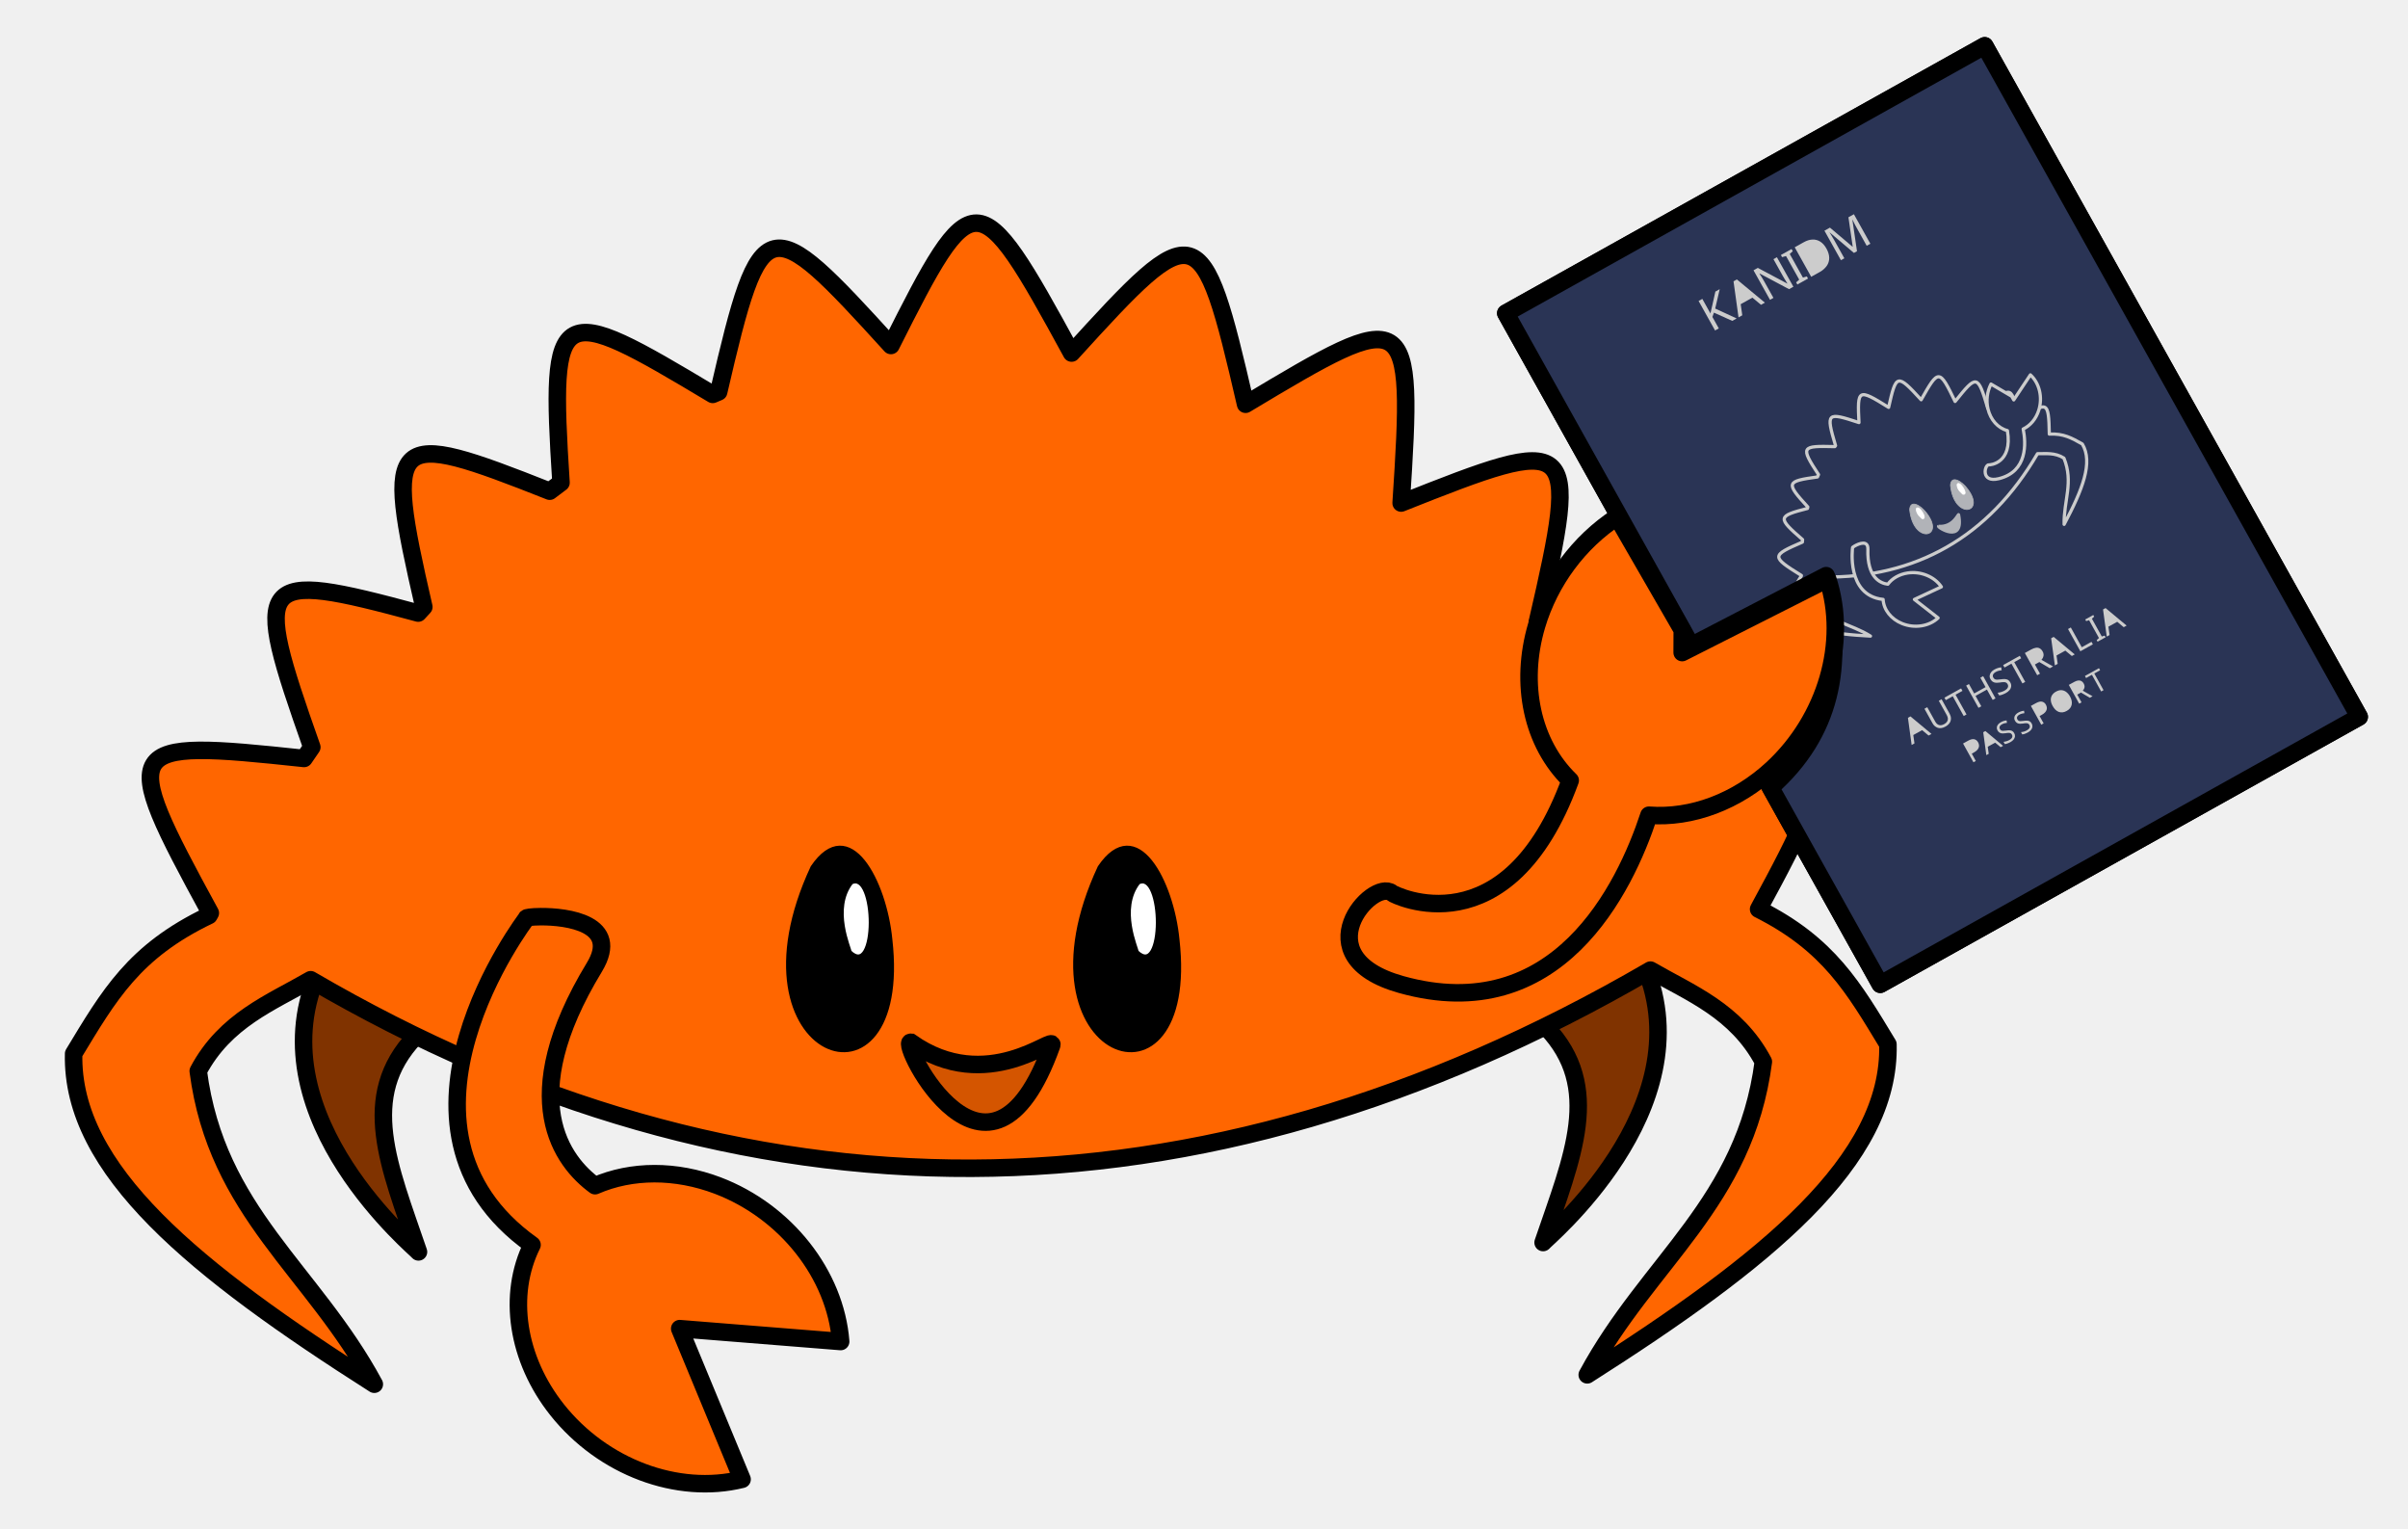
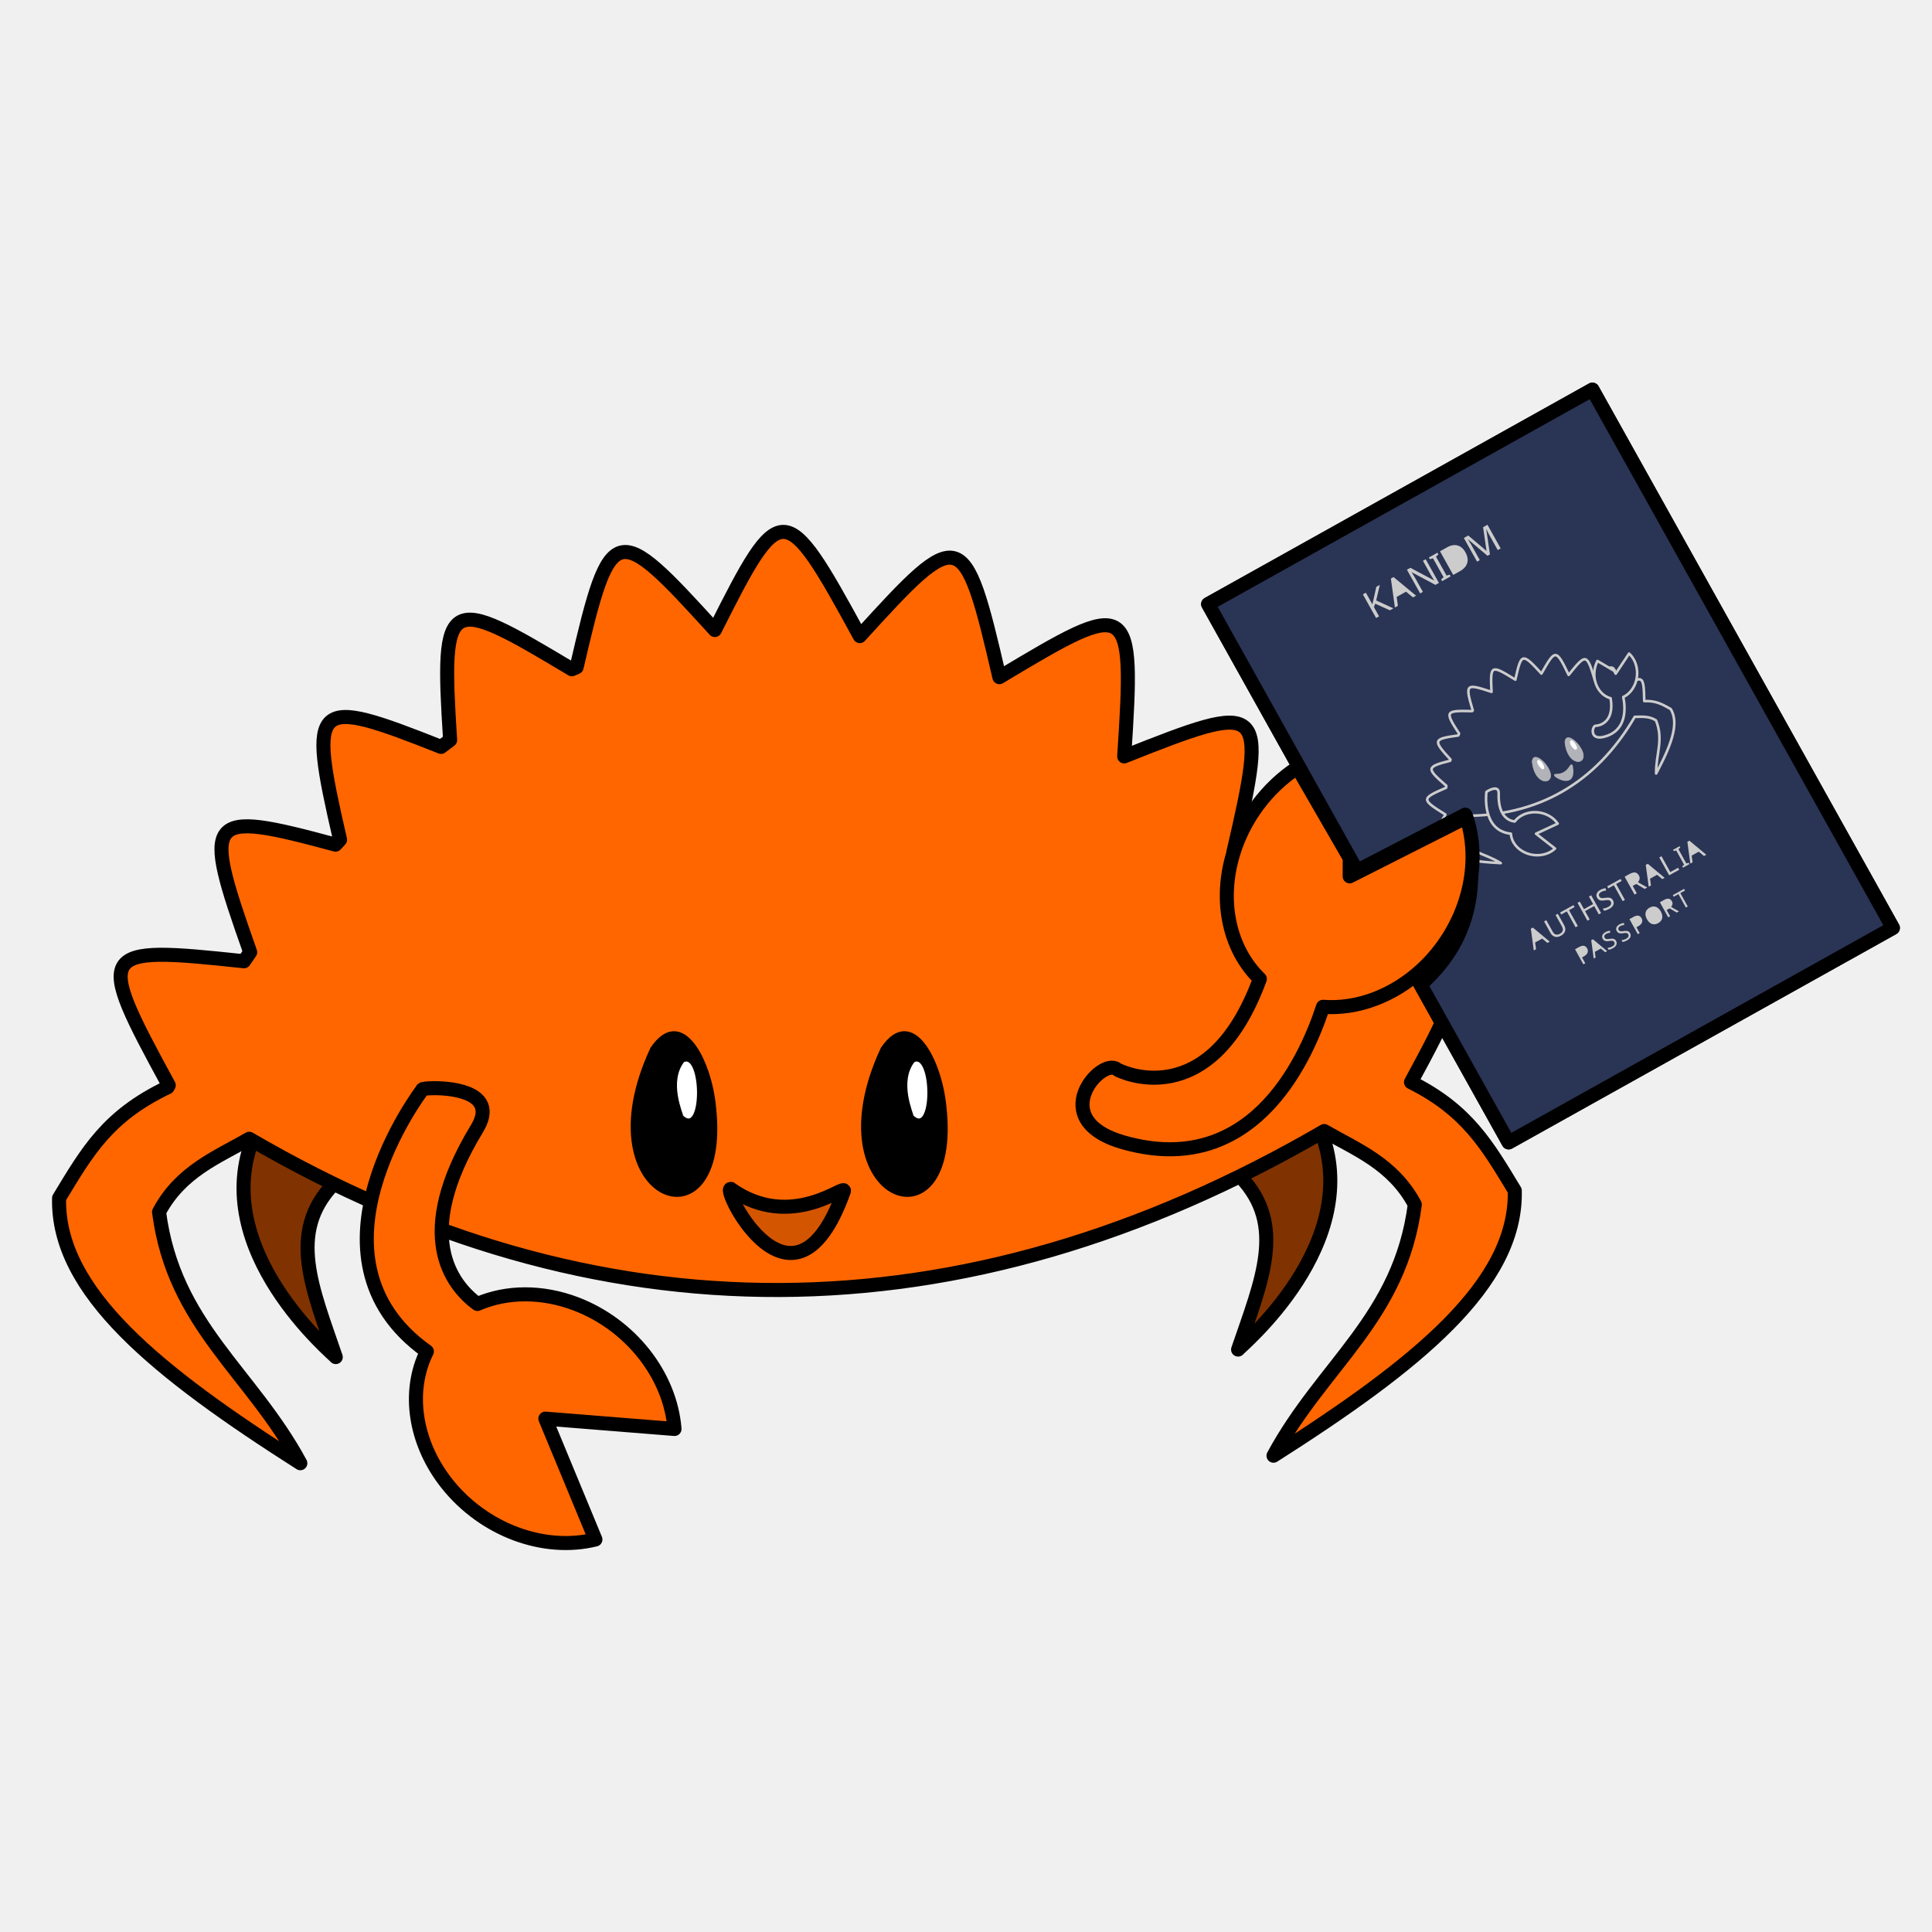
- <svg xmlns="http://www.w3.org/2000/svg" viewBox="0 0 137.583 87.313">
-   <path d="M62.538 110.234c-3.363 8.127 5.785 15.619 5.824 15.74-1.67-4.902-3.437-8.859-.189-12.285M138.442 109.7c3.363 8.126-5.785 15.618-5.824 15.739 1.67-4.902 3.437-8.858.189-12.284" style="fill:#803300;stroke:#000;stroke-width:1;stroke-linecap:butt;stroke-linejoin:round;stroke-miterlimit:4;stroke-dasharray:none;stroke-opacity:1" transform="translate(-44.452 -54.465)" />
-   <path d="M100.247 67.212c-1.309-.015-2.56 2.353-4.89 6.987-7.053-7.756-7.413-7.85-9.843 2.65l-.34.144c-8.883-5.324-9.342-5.366-8.668 5.042q-.322.24-.646.487c-9.102-3.606-9.495-3.379-7.192 6.611l-.323.351c-9.277-2.506-9.537-2.13-6.077 7.659q-.223.321-.443.645c-10.457-1.118-10.671-.913-5.356 8.829l-.078.142c-4.284 2.048-5.702 4.544-7.732 7.894-.158 6.645 6.954 12.371 17.18 18.88-3.513-6.512-9.007-9.813-10.061-17.89 1.543-2.905 4.169-3.908 6.423-5.215 24.62 14.368 50.615 14.534 76.55-.55 2.26 1.314 4.901 2.314 6.451 5.232-1.054 8.076-6.548 11.376-10.062 17.887 10.226-6.508 17.339-12.234 17.181-18.878-1.973-3.257-3.376-5.706-7.39-7.722 5.013-9.218 4.536-9.305-5.985-8.177l-.267-.346c3.634-10.262 3.406-10.53-6.392-7.871 2.48-10.706 2.148-10.75-7.78-6.804.748-11.285.48-11.262-8.888-5.643-2.498-10.819-2.793-10.786-9.94-2.925-2.689-4.933-4.103-7.403-5.432-7.419z" style="fill:#f60;stroke:#000;stroke-width:1;stroke-linecap:butt;stroke-linejoin:round;stroke-miterlimit:4;stroke-dasharray:none;stroke-opacity:1" transform="translate(-44.452 -54.465)" />
-   <path d="M98.809 121.552c-.683-.056 4.469 10.176 8.052.173.241-.674-3.692 2.91-8.052-.173z" style="fill:#d45500;stroke:#000;stroke-width:1;stroke-linecap:butt;stroke-linejoin:miter;stroke-miterlimit:4;stroke-dasharray:none;stroke-opacity:1" transform="translate(-46.772 -62.017)" />
-   <path d="M93.213 111.563c-5.132 10.992 5.618 14.735 4.412 4.12-.32-3.288-2.328-7.175-4.412-4.12z" style="fill:#000;stroke:#000;stroke-width:.265px;stroke-linecap:butt;stroke-linejoin:miter;stroke-opacity:1" transform="translate(-46.772 -62.017)" />
-   <path d="M95.394 112.414c-1.183 1.52-.081 3.836-.098 3.986 1.674 1.64 1.612-4.77.098-3.986z" style="fill:#fff;stroke:#000;stroke-width:.265px;stroke-linecap:butt;stroke-linejoin:miter;stroke-opacity:1" transform="translate(-46.772 -62.017)" />
-   <path d="M109.617 111.563c-5.132 10.992 5.618 14.735 4.412 4.12-.319-3.288-2.328-7.175-4.412-4.12z" style="fill:#000;stroke:#000;stroke-width:.265px;stroke-linecap:butt;stroke-linejoin:miter;stroke-opacity:1" transform="translate(-46.772 -62.017)" />
-   <path d="M111.799 112.414c-1.184 1.52-.082 3.836-.1 3.986 1.675 1.64 1.614-4.77.1-3.986z" style="fill:#fff;stroke:#000;stroke-width:.265px;stroke-linecap:butt;stroke-linejoin:miter;stroke-opacity:1" transform="translate(-46.772 -62.017)" />
-   <path d="M75.334 106.826c-.51.004-.85.054-.794.088 0 0-9.134 11.937.31 18.66a9.747 8.277 37.794 0 0 1.437 9.423 9.747 8.277 37.794 0 0 10.565 3.967l-3.564-8.606 9.196.736a9.747 8.277 37.794 0 0-7.026-8.91 9.747 8.277 37.794 0 0-7.008.008c-1.862-1.364-4.629-4.926-.04-12.475 1.517-2.498-1.544-2.903-3.075-2.891z" style="fill:#f60;fill-opacity:1;stroke:#000;stroke-width:1;stroke-linejoin:round;stroke-miterlimit:4;stroke-dasharray:none;stroke-opacity:1" transform="translate(-44.452 -54.465)" />
-   <path d="m142.551 137.926 27.363-15.274 21.397 38.332-27.364 15.274z" style="opacity:1;fill:none;fill-opacity:1;stroke:#000;stroke-width:1;stroke-linecap:butt;stroke-linejoin:round;stroke-miterlimit:4;stroke-dasharray:none;stroke-opacity:1" transform="translate(-56.516 -120.036)" />
-   <path d="m142.551 137.926 27.363-15.274 21.397 38.332-27.364 15.274-6.27-11.236c3.509-3.113 4.196-7.011 3.176-11.383l-7.391 3.833z" style="opacity:1;fill:#2a3455;fill-opacity:1;stroke:#000;stroke-width:1;stroke-linecap:butt;stroke-linejoin:round;stroke-miterlimit:4;stroke-dasharray:none;stroke-opacity:1" transform="translate(-56.516 -120.036)" />
-   <path d="M142.603 99.07c-.258.105-.309.673-.384 1.774-2.022-.94-2.1-.93-1.713 1.33l-.055.057c-2.18-.313-2.274-.284-1.285 1.703l-.086.148c-2.083.043-2.141.12-.867 1.89l-.034.095c-2.027.273-2.046.368-.562 2.003l-.033.163c-2.144.642-2.169.7-.324 2.173l-.004.035c-.672.754-.744 1.36-.866 2.185.516 1.317 2.383 1.854 4.925 2.289-1.226-.988-2.575-1.183-3.447-2.68.063-.698.496-1.111.83-1.553 6.013.79 11.127-1.318 14.972-6.413.552.072 1.152.05 1.697.495.458 1.671-.348 2.771-.501 4.338 1.47-2.119 2.394-3.828 1.816-5.119-.656-.476-1.133-.84-2.086-.906.224-2.22.123-2.199-1.848-1.11l-.08-.047c-.133-2.312-.2-2.346-1.903-1.017-.395-2.305-.464-2.286-2.086-.694-.783-2.276-.834-2.25-2.209-.375-1.381-1.917-1.436-1.886-2.19.245-.935-.747-1.416-1.115-1.677-1.009z" style="fill:#2a3455;fill-opacity:1;stroke:#ccc;stroke-width:.213;stroke-linecap:butt;stroke-linejoin:round;stroke-miterlimit:4;stroke-dasharray:none;stroke-opacity:1" transform="rotate(-6.764 -420.201 199.483)scale(.86628)" />
-   <path d="M140.978 108.893c-.1.044-.162.081-.148.083 0 0-.81 3.094 1.597 3.635-.044.678.367 1.35 1.058 1.73.78.428 1.75.392 2.4-.091l-1.408-1.395 1.864-.613c-.374-.727-1.227-1.2-2.112-1.17-.544.02-1.039.228-1.374.58-.478-.115-1.314-.586-1.035-2.445.092-.615-.542-.442-.842-.314ZM151.165 99.349a2.4 2.4 0 0 0-.391 1.594c.081.739.505 1.344 1.105 1.579.103 2.21-1.432 2.114-1.47 2.1-.286-.078-.717 1.138.535.982 1.956-.245 2.056-2.127 1.981-3.063.496-.165.92-.567 1.164-1.103.368-.811.258-1.775-.272-2.386l-1.285 1.51-.105-.254z" style="fill:#2a3455;fill-opacity:1;stroke:#ccc;stroke-width:.213;stroke-linejoin:round;stroke-miterlimit:4;stroke-dasharray:none;stroke-opacity:1" transform="rotate(-6.764 -420.201 199.483)scale(.86628)" />
-   <path d="M157.038 77.94c-.102.05 1.499 1.066 1.159-.66-.023-.116-.278.727-1.16.66z" style="fill:#b1b3b8;fill-opacity:1;stroke:#b1b3b8;stroke-width:.166;stroke-linecap:butt;stroke-linejoin:miter;stroke-miterlimit:4;stroke-dasharray:none;stroke-opacity:1" transform="translate(-46.284 -47.883)" />
-   <path d="M155.395 76.994c.203 1.998 2.049 1.618.976.211-.324-.44-.94-.822-.976-.21z" style="fill:#b1b3b8;fill-opacity:1;stroke:#b1b3b8;stroke-width:.044px;stroke-linecap:butt;stroke-linejoin:miter;stroke-opacity:1" transform="translate(-46.284 -47.883)" />
-   <path d="M155.777 76.93c-.04.317.314.552.324.575.377.091-.175-.815-.324-.575z" style="fill:#fff;stroke:#fff;stroke-width:.044px;stroke-linecap:butt;stroke-linejoin:miter;stroke-opacity:1" transform="translate(-46.284 -47.883)" />
-   <path d="M157.726 75.602c.204 1.998 2.05 1.618.977.211-.324-.44-.94-.822-.977-.21z" style="fill:#b1b3b8;fill-opacity:1;stroke:#b1b3b8;stroke-width:.044px;stroke-linecap:butt;stroke-linejoin:miter;stroke-opacity:1" transform="translate(-46.284 -47.883)" />
-   <path d="M158.109 75.538c-.04.316.314.552.324.575.377.09-.176-.815-.324-.575z" style="fill:#fff;stroke:#fff;stroke-width:.044px;stroke-linecap:butt;stroke-linejoin:miter;stroke-opacity:1" transform="translate(-46.284 -47.883)" />
-   <path d="M95.132 155.82q.24 0 .35.094.11.095.11.266 0 .075-.025.145a.3.3 0 0 1-.082.125.4.4 0 0 1-.151.086.7.7 0 0 1-.231.032h-.141v.477h-.155v-1.225zM103.305 157.045h-.155v-1.09h-.382v-.135h.918v.135h-.381zM102.043 155.954h-.175v.454h.184q.15 0 .218-.059.069-.06.069-.174a.23.23 0 0 0-.032-.129.2.2 0 0 0-.097-.07.5.5 0 0 0-.167-.022" style="fill:#ccc;line-height:2.145px;stroke-width:.043px" transform="rotate(-28.988 -115.757 65.58)" />
-   <path d="M102.052 155.82q.153 0 .251.038a.3.3 0 0 1 .147.116.36.36 0 0 1 .048.194q0 .098-.036.163a.3.3 0 0 1-.092.104.5.5 0 0 1-.117.061l.336.549h-.18l-.297-.506h-.244v.506h-.154v-1.225zM100.487 156.431q0 .154.043.266a.35.35 0 0 0 .133.171.4.4 0 0 0 .227.06.4.4 0 0 0 .228-.06.36.36 0 0 0 .131-.171.7.7 0 0 0 .043-.266.6.6 0 0 0-.096-.363q-.096-.13-.304-.131a.4.4 0 0 0-.229.059.35.35 0 0 0-.133.17.7.7 0 0 0-.043.265" style="fill:#ccc;line-height:2.145px;stroke-width:.043px" transform="rotate(-28.988 -115.757 65.58)" />
-   <path d="M101.455 156.431q0 .142-.036.258a.6.6 0 0 1-.108.2.5.5 0 0 1-.176.129.6.6 0 0 1-.245.044.6.6 0 0 1-.25-.045.5.5 0 0 1-.177-.129.6.6 0 0 1-.105-.2 1 1 0 0 1-.034-.259q0-.19.062-.329a.5.5 0 0 1 .188-.22.6.6 0 0 1 .318-.079q.185 0 .309.078a.5.5 0 0 1 .189.22.8.8 0 0 1 .065.332M99.548 155.952h-.156v.484h.123a.6.6 0 0 0 .194-.025.2.2 0 0 0 .115-.08.25.25 0 0 0 .038-.144q0-.118-.076-.177-.075-.058-.238-.058" style="fill:#ccc;line-height:2.145px;stroke-width:.043px" transform="rotate(-28.988 -115.757 65.58)" />
-   <path d="M99.562 155.82q.24 0 .35.094a.33.33 0 0 1 .109.266q0 .075-.024.145a.3.3 0 0 1-.082.125.4.4 0 0 1-.151.086.7.7 0 0 1-.232.032h-.14v.477h-.155v-1.225zM98.792 156.717a.31.31 0 0 1-.206.304.6.6 0 0 1-.232.041 1.2 1.2 0 0 1-.245-.026.5.5 0 0 1-.091-.032v-.148a.8.8 0 0 0 .343.072q.09 0 .153-.024a.2.2 0 0 0 .092-.068.2.2 0 0 0 .031-.105.2.2 0 0 0-.026-.101.24.24 0 0 0-.088-.077 1 1 0 0 0-.174-.074 1 1 0 0 1-.138-.063.4.4 0 0 1-.099-.076.3.3 0 0 1-.059-.098.4.4 0 0 1-.02-.127q0-.098.05-.167a.3.3 0 0 1 .138-.108.5.5 0 0 1 .203-.037.84.84 0 0 1 .338.068l-.048.132a1 1 0 0 0-.138-.046.6.6 0 0 0-.155-.019.3.3 0 0 0-.129.023.17.17 0 0 0-.077.062.17.17 0 0 0-.026.094q0 .06.026.103a.2.2 0 0 0 .084.073q.058.033.158.071.108.039.183.085.075.045.113.109a.3.3 0 0 1 .039.159M97.651 156.717a.3.3 0 0 1-.053.186.34.34 0 0 1-.152.118.6.6 0 0 1-.233.041 1.2 1.2 0 0 1-.245-.026.5.5 0 0 1-.091-.032v-.148a.9.9 0 0 0 .343.072q.09 0 .153-.024a.2.2 0 0 0 .093-.068q.03-.045.03-.105a.2.2 0 0 0-.025-.101.25.25 0 0 0-.089-.077 1 1 0 0 0-.174-.074 1 1 0 0 1-.138-.063.4.4 0 0 1-.099-.076.3.3 0 0 1-.059-.098.4.4 0 0 1-.02-.127q0-.098.05-.167a.3.3 0 0 1 .138-.108.5.5 0 0 1 .204-.037.8.8 0 0 1 .338.068l-.048.132a1 1 0 0 0-.138-.046.6.6 0 0 0-.156-.019.3.3 0 0 0-.128.023.17.17 0 0 0-.078.062.2.2 0 0 0-.025.094q0 .06.025.103a.2.2 0 0 0 .084.073q.06.033.158.071.108.039.183.085.075.045.113.109a.3.3 0 0 1 .039.159M96.253 156.158a3 3 0 0 1-.059-.184 1 1 0 0 1-.036.134l-.017.05-.139.371h.388z" style="fill:#ccc;line-height:2.145px;stroke-width:.043px" transform="rotate(-28.988 -115.757 65.58)" />
-   <path d="m96.584 157.045-.148-.379h-.485l-.146.379h-.156l.479-1.23h.139l.477 1.23zM95.118 155.952h-.156v.484h.123a.6.6 0 0 0 .194-.025.2.2 0 0 0 .115-.08.25.25 0 0 0 .038-.144q0-.118-.075-.177t-.239-.058" style="fill:#ccc;line-height:2.145px;stroke-width:.043px" transform="rotate(-28.988 -115.757 65.58)" />
-   <path d="m93.173 154.547-.175-.45h-.576l-.173.45h-.185l.568-1.459h.165l.565 1.459zM105.531 153.495l-.048-.148-.021-.07-.044.159-.019.059-.165.439h.46z" style="fill:#ccc;line-height:2.544px;stroke-width:.051px" transform="rotate(-29.037 -115.593 65.42)" />
-   <path d="m105.924 154.547-.175-.45h-.576l-.173.45h-.186l.568-1.459h.165l.566 1.459zM104.741 154.547h-.525v-.106l.171-.038v-1.163l-.171-.04v-.106h.525v.106l-.171.04v1.163l.171.038zM103.09 154.547v-1.453h.183v1.29h.635v.163zM102.14 153.495a2 2 0 0 1-.048-.148l-.021-.07-.044.159-.019.059-.165.439h.46z" style="fill:#ccc;line-height:2.544px;stroke-width:.051px" transform="rotate(-29.037 -115.593 65.42)" />
-   <path d="m102.533 154.547-.175-.45h-.576l-.173.45h-.185l.568-1.459h.164l.566 1.459zM100.66 153.253h-.207v.539h.217q.178 0 .259-.07t.081-.207a.3.3 0 0 0-.037-.152.22.22 0 0 0-.115-.084.6.6 0 0 0-.198-.026" style="fill:#ccc;line-height:2.544px;stroke-width:.051px" transform="rotate(-29.037 -115.593 65.42)" />
-   <path d="M100.67 153.094q.182 0 .299.046a.34.34 0 0 1 .174.137.43.43 0 0 1 .057.23.36.36 0 0 1-.152.317.6.6 0 0 1-.139.072l.398.651h-.213l-.352-.6h-.289v.6h-.183v-1.453zM99.487 154.547h-.183v-1.292h-.454v-.161h1.089v.161h-.452zM98.726 154.158a.38.38 0 0 1-.063.221.4.4 0 0 1-.18.14.7.7 0 0 1-.275.048 1.5 1.5 0 0 1-.292-.031.5.5 0 0 1-.107-.038v-.175a1 1 0 0 0 .407.086q.108 0 .181-.029a.23.23 0 0 0 .11-.081.2.2 0 0 0 .036-.124.23.23 0 0 0-.03-.121.3.3 0 0 0-.105-.09 1.3 1.3 0 0 0-.207-.089 1 1 0 0 1-.163-.074.5.5 0 0 1-.117-.09.4.4 0 0 1-.071-.116.5.5 0 0 1-.023-.151.33.33 0 0 1 .059-.198.4.4 0 0 1 .164-.128.6.6 0 0 1 .241-.044q.12 0 .22.022a1 1 0 0 1 .181.059l-.057.157a1 1 0 0 0-.164-.055.7.7 0 0 0-.184-.023.4.4 0 0 0-.153.027.19.19 0 0 0-.122.185q0 .074.031.122.03.05.099.088.07.038.188.083.128.047.216.101.09.054.135.129t.045.189M97.545 154.547h-.184v-.678h-.744v.678h-.184v-1.453h.184v.615h.744v-.615h.184zM95.651 154.547h-.183v-1.292h-.454v-.161h1.089v.161h-.452zM94.828 154.034q0 .15-.062.272a.45.45 0 0 1-.186.191.65.65 0 0 1-.318.07q-.27 0-.412-.147a.54.54 0 0 1-.142-.39v-.936h.183v.942q0 .177.095.275t.286.098q.132 0 .215-.048a.3.3 0 0 0 .121-.132.5.5 0 0 0 .038-.195v-.94h.182zM92.78 153.495a2 2 0 0 1-.047-.148l-.022-.07-.044.159-.019.059-.165.439h.46z" style="fill:#ccc;line-height:2.544px;stroke-width:.051px" transform="rotate(-29.037 -115.593 65.42)" />
-   <path d="M94.837 128.624h-.286l-.685-.922-.197.173v.749h-.244v-1.931h.244v.952l.165-.184.167-.184.522-.584h.284l-.765.841zM102.512 128.624l-.636-1.693h-.01l.009.138a11 11 0 0 1 .01.384v1.171h-.225v-1.931h.36l.595 1.582h.011l.605-1.582h.357v1.931h-.24v-1.187q0-.095.002-.188.003-.094.009-.176l.008-.139h-.011l-.644 1.69zM101.005 127.648a.9.9 0 0 0-.085-.422.55.55 0 0 0-.249-.245.9.9 0 0 0-.396-.08h-.317v1.515h.262q.393 0 .589-.194.196-.193.196-.574" style="fill:#ccc;line-height:3.381px;stroke-width:.068px" transform="rotate(-29.176 -115.134 64.977)" />
-   <path d="M101.262 127.639q0 .325-.121.544a.78.78 0 0 1-.344.33 1.2 1.2 0 0 1-.544.111h-.538v-1.931h.595q.292 0 .505.108a.76.76 0 0 1 .33.318q.117.21.117.52M99.508 128.624h-.698v-.141l.228-.051v-1.544l-.228-.055v-.14h.698v.14l-.227.055v1.544l.227.051zM98.55 128.624h-.284l-1.033-1.604h-.011a7 7 0 0 1 .022.525v1.079h-.225v-1.931h.282l1.03 1.598h.011l-.007-.13-.008-.189-.004-.189v-1.09h.227zM95.912 127.226a4 4 0 0 1-.092-.29 5 5 0 0 1-.058.211l-.026.079-.219.584h.611z" style="fill:#ccc;line-height:3.381px;stroke-width:.068px" transform="rotate(-29.176 -115.134 64.977)" />
-   <path d="m96.434 128.624-.233-.598h-.765l-.23.598h-.246l.755-1.939h.219l.752 1.939z" style="fill:#ccc;line-height:3.381px;stroke-width:.068px" transform="rotate(-29.176 -115.134 64.977)" />
-   <path d="M145.615 98.73c3.51-3.113 4.196-7.01 3.176-11.383l-7.391 3.834z" style="fill:#2a3455;fill-opacity:1;stroke:#000;stroke-width:1;stroke-linecap:butt;stroke-linejoin:round;stroke-miterlimit:4;stroke-dasharray:none;stroke-opacity:1" transform="translate(-44.452 -54.465)" />
-   <path d="M136.847 83.997c-2.181 1.424-3.845 3.665-4.598 6.196-.992 3.35-.257 6.742 1.918 8.852-3.579 9.77-10.054 6.556-10.19 6.427-1.1-.856-5.178 3.63.532 5.23 8.92 2.497 12.776-5.475 14.156-9.671 2.452.187 5.02-.782 7.053-2.66 3.069-2.846 4.344-7.223 3.158-10.835l-8.312 4.204.005-1.292z" style="fill:#f60;fill-opacity:1;stroke:#000;stroke-width:1;stroke-linejoin:round;stroke-miterlimit:4;stroke-dasharray:none;stroke-opacity:1" transform="translate(-44.452 -54.465)" />
+ <svg xmlns="http://www.w3.org/2000/svg" viewBox="0 -25.13 137.58 137.58">
+   <path transform="translate(-44.452 -54.465)" d="M62.538 110.234c-3.363 8.127 5.785 15.619 5.824 15.74-1.67-4.902-3.437-8.859-.189-12.285M138.442 109.7c3.363 8.126-5.785 15.618-5.824 15.739 1.67-4.902 3.437-8.858.189-12.284" fill="#803300" stroke="#000" stroke-linejoin="round" />
+   <path transform="translate(-44.452 -54.465)" d="M100.247 67.212c-1.309-.015-2.56 2.353-4.89 6.987-7.053-7.756-7.413-7.85-9.843 2.65l-.34.144c-8.883-5.324-9.342-5.366-8.668 5.042q-.322.24-.646.487c-9.102-3.606-9.495-3.379-7.192 6.611l-.323.351c-9.277-2.506-9.537-2.13-6.077 7.659q-.223.321-.443.645c-10.457-1.118-10.671-.913-5.356 8.829l-.078.142c-4.284 2.048-5.702 4.544-7.732 7.894-.158 6.645 6.954 12.371 17.18 18.88-3.513-6.512-9.007-9.813-10.061-17.89 1.543-2.905 4.169-3.908 6.423-5.215 24.62 14.368 50.615 14.534 76.55-.55 2.26 1.314 4.901 2.314 6.451 5.232-1.054 8.076-6.548 11.376-10.062 17.887 10.226-6.508 17.339-12.234 17.181-18.878-1.973-3.257-3.376-5.706-7.39-7.722 5.013-9.218 4.536-9.305-5.985-8.177l-.267-.346c3.634-10.262 3.406-10.53-6.392-7.871 2.48-10.706 2.148-10.75-7.78-6.804.748-11.285.48-11.262-8.888-5.643-2.498-10.819-2.793-10.786-9.94-2.925-2.689-4.933-4.103-7.403-5.432-7.419z" fill="#f60" stroke="#000" stroke-linejoin="round" />
+   <path transform="translate(-46.772 -62.017)" d="M98.809 121.552c-.683-.056 4.469 10.176 8.052.173.241-.674-3.692 2.91-8.052-.173z" fill="#d45500" stroke="#000" />
+   <path transform="translate(-46.772 -62.017)" d="m93.213 111.56c-5.132 10.992 5.618 14.735 4.412 4.12-0.32-3.288-2.328-7.175-4.412-4.12z" stroke="#000" stroke-width=".265px" />
+   <path transform="translate(-46.772 -62.017)" d="M95.394 112.414c-1.183 1.52-.081 3.836-.098 3.986 1.674 1.64 1.612-4.77.098-3.986z" fill="#fff" stroke="#000" stroke-width=".265px" />
+   <path transform="translate(-46.772 -62.017)" d="m109.62 111.56c-5.132 10.992 5.618 14.735 4.412 4.12-0.319-3.288-2.328-7.175-4.412-4.12z" stroke="#000" stroke-width=".265px" />
+   <path transform="translate(-46.772 -62.017)" d="M111.799 112.414c-1.184 1.52-.082 3.836-.1 3.986 1.675 1.64 1.614-4.77.1-3.986z" fill="#fff" stroke="#000" stroke-width=".265px" />
+   <path transform="translate(-44.452 -54.465)" d="M75.334 106.826c-.51.004-.85.054-.794.088 0 0-9.134 11.937.31 18.66a9.747 8.277 37.794 0 0 1.437 9.423 9.747 8.277 37.794 0 0 10.565 3.967l-3.564-8.606 9.196.736a9.747 8.277 37.794 0 0-7.026-8.91 9.747 8.277 37.794 0 0-7.008.008c-1.862-1.364-4.629-4.926-.04-12.475 1.517-2.498-1.544-2.903-3.075-2.891z" fill="#f60" stroke="#000" stroke-linejoin="round" />
+   <path transform="translate(-56.516 -120.04)" d="m142.55 137.93 27.363-15.274 21.397 38.332-27.364 15.274z" fill="none" stroke="#000" stroke-linejoin="round" />
+   <path transform="translate(-56.516 -120.04)" d="m142.55 137.93 27.363-15.274 21.397 38.332-27.364 15.274-6.27-11.236c3.509-3.113 4.196-7.011 3.176-11.383l-7.391 3.833z" fill="#2a3455" stroke="#000" stroke-linejoin="round" />
+   <path transform="rotate(-6.764 -420.2 199.48) scale(.86628)" d="M142.603 99.07c-.258.105-.309.673-.384 1.774-2.022-.94-2.1-.93-1.713 1.33l-.055.057c-2.18-.313-2.274-.284-1.285 1.703l-.086.148c-2.083.043-2.141.12-.867 1.89l-.034.095c-2.027.273-2.046.368-.562 2.003l-.033.163c-2.144.642-2.169.7-.324 2.173l-.004.035c-.672.754-.744 1.36-.866 2.185.516 1.317 2.383 1.854 4.925 2.289-1.226-.988-2.575-1.183-3.447-2.68.063-.698.496-1.111.83-1.553 6.013.79 11.127-1.318 14.972-6.413.552.072 1.152.05 1.697.495.458 1.671-.348 2.771-.501 4.338 1.47-2.119 2.394-3.828 1.816-5.119-.656-.476-1.133-.84-2.086-.906.224-2.22.123-2.199-1.848-1.11l-.08-.047c-.133-2.312-.2-2.346-1.903-1.017-.395-2.305-.464-2.286-2.086-.694-.783-2.276-.834-2.25-2.209-.375-1.381-1.917-1.436-1.886-2.19.245-.935-.747-1.416-1.115-1.677-1.009z" fill="#2a3455" stroke="#ccc" stroke-linejoin="round" stroke-width=".213" />
+   <path transform="rotate(-6.764 -420.2 199.48) scale(.86628)" d="M140.978 108.893c-.1.044-.162.081-.148.083 0 0-.81 3.094 1.597 3.635-.044.678.367 1.35 1.058 1.73.78.428 1.75.392 2.4-.091l-1.408-1.395 1.864-.613c-.374-.727-1.227-1.2-2.112-1.17-.544.02-1.039.228-1.374.58-.478-.115-1.314-.586-1.035-2.445.092-.615-.542-.442-.842-.314ZM151.165 99.349a2.4 2.4 0 0 0-.391 1.594c.081.739.505 1.344 1.105 1.579.103 2.21-1.432 2.114-1.47 2.1-.286-.078-.717 1.138.535.982 1.956-.245 2.056-2.127 1.981-3.063.496-.165.92-.567 1.164-1.103.368-.811.258-1.775-.272-2.386l-1.285 1.51-.105-.254z" fill="#2a3455" stroke="#ccc" stroke-linejoin="round" stroke-width=".213" />
+   <path transform="translate(-46.284 -47.883)" d="M157.038 77.94c-.102.05 1.499 1.066 1.159-.66-.023-.116-.278.727-1.16.66z" fill="#b1b3b8" stroke="#b1b3b8" stroke-width=".166" />
+   <path transform="translate(-46.284 -47.883)" d="M155.395 76.994c.203 1.998 2.049 1.618.976.211-.324-.44-.94-.822-.976-.21z" fill="#b1b3b8" stroke="#b1b3b8" stroke-width=".044px" />
+   <path transform="translate(-46.284 -47.883)" d="M155.777 76.93c-.04.317.314.552.324.575.377.091-.175-.815-.324-.575z" fill="#fff" stroke="#fff" stroke-width=".044px" />
+   <path transform="translate(-46.284 -47.883)" d="M157.726 75.602c.204 1.998 2.05 1.618.977.211-.324-.44-.94-.822-.977-.21z" fill="#b1b3b8" stroke="#b1b3b8" stroke-width=".044px" />
+   <path transform="translate(-46.284 -47.883)" d="M158.109 75.538c-.04.316.314.552.324.575.377.09-.176-.815-.324-.575z" fill="#fff" stroke="#fff" stroke-width=".044px" />
+   <path transform="rotate(-28.988 -115.76 65.58)" d="M95.132 155.82q.24 0 .35.094.11.095.11.266 0 .075-.025.145a.3.3 0 0 1-.082.125.4.4 0 0 1-.151.086.7.7 0 0 1-.231.032h-.141v.477h-.155v-1.225zM103.305 157.045h-.155v-1.09h-.382v-.135h.918v.135h-.381zM102.043 155.954h-.175v.454h.184q.15 0 .218-.059.069-.06.069-.174a.23.23 0 0 0-.032-.129.2.2 0 0 0-.097-.07.5.5 0 0 0-.167-.022" fill="#ccc" stroke-width=".043px" />
+   <path transform="rotate(-28.988 -115.76 65.58)" d="M102.052 155.82q.153 0 .251.038a.3.3 0 0 1 .147.116.36.36 0 0 1 .048.194q0 .098-.036.163a.3.3 0 0 1-.092.104.5.5 0 0 1-.117.061l.336.549h-.18l-.297-.506h-.244v.506h-.154v-1.225zM100.487 156.431q0 .154.043.266a.35.35 0 0 0 .133.171.4.4 0 0 0 .227.06.4.4 0 0 0 .228-.06.36.36 0 0 0 .131-.171.7.7 0 0 0 .043-.266.6.6 0 0 0-.096-.363q-.096-.13-.304-.131a.4.4 0 0 0-.229.059.35.35 0 0 0-.133.17.7.7 0 0 0-.043.265" fill="#ccc" stroke-width=".043px" />
+   <path transform="rotate(-28.988 -115.76 65.58)" d="M101.455 156.431q0 .142-.036.258a.6.6 0 0 1-.108.2.5.5 0 0 1-.176.129.6.6 0 0 1-.245.044.6.6 0 0 1-.25-.045.5.5 0 0 1-.177-.129.6.6 0 0 1-.105-.2 1 1 0 0 1-.034-.259q0-.19.062-.329a.5.5 0 0 1 .188-.22.6.6 0 0 1 .318-.079q.185 0 .309.078a.5.5 0 0 1 .189.22.8.8 0 0 1 .065.332M99.548 155.952h-.156v.484h.123a.6.6 0 0 0 .194-.025.2.2 0 0 0 .115-.08.25.25 0 0 0 .038-.144q0-.118-.076-.177-.075-.058-.238-.058" fill="#ccc" stroke-width=".043px" />
+   <path transform="rotate(-28.988 -115.76 65.58)" d="M99.562 155.82q.24 0 .35.094a.33.33 0 0 1 .109.266q0 .075-.024.145a.3.3 0 0 1-.082.125.4.4 0 0 1-.151.086.7.7 0 0 1-.232.032h-.14v.477h-.155v-1.225zM98.792 156.717a.31.31 0 0 1-.206.304.6.6 0 0 1-.232.041 1.2 1.2 0 0 1-.245-.026.5.5 0 0 1-.091-.032v-.148a.8.8 0 0 0 .343.072q.09 0 .153-.024a.2.2 0 0 0 .092-.068.2.2 0 0 0 .031-.105.2.2 0 0 0-.026-.101.24.24 0 0 0-.088-.077 1 1 0 0 0-.174-.074 1 1 0 0 1-.138-.063.4.4 0 0 1-.099-.076.3.3 0 0 1-.059-.098.4.4 0 0 1-.02-.127q0-.098.05-.167a.3.3 0 0 1 .138-.108.5.5 0 0 1 .203-.037.84.84 0 0 1 .338.068l-.048.132a1 1 0 0 0-.138-.046.6.6 0 0 0-.155-.019.3.3 0 0 0-.129.023.17.17 0 0 0-.077.062.17.17 0 0 0-.026.094q0 .06.026.103a.2.2 0 0 0 .084.073q.058.033.158.071.108.039.183.085.075.045.113.109a.3.3 0 0 1 .039.159M97.651 156.717a.3.3 0 0 1-.053.186.34.34 0 0 1-.152.118.6.6 0 0 1-.233.041 1.2 1.2 0 0 1-.245-.026.5.5 0 0 1-.091-.032v-.148a.9.9 0 0 0 .343.072q.09 0 .153-.024a.2.2 0 0 0 .093-.068q.03-.045.03-.105a.2.2 0 0 0-.025-.101.25.25 0 0 0-.089-.077 1 1 0 0 0-.174-.074 1 1 0 0 1-.138-.063.4.4 0 0 1-.099-.076.3.3 0 0 1-.059-.098.4.4 0 0 1-.02-.127q0-.098.05-.167a.3.3 0 0 1 .138-.108.5.5 0 0 1 .204-.037.8.8 0 0 1 .338.068l-.048.132a1 1 0 0 0-.138-.046.6.6 0 0 0-.156-.019.3.3 0 0 0-.128.023.17.17 0 0 0-.078.062.2.2 0 0 0-.025.094q0 .06.025.103a.2.2 0 0 0 .084.073q.06.033.158.071.108.039.183.085.075.045.113.109a.3.3 0 0 1 .039.159M96.253 156.158a3 3 0 0 1-.059-.184 1 1 0 0 1-.036.134l-.017.05-.139.371h.388z" fill="#ccc" stroke-width=".043px" />
+   <path transform="rotate(-28.988 -115.76 65.58)" d="m96.584 157.045-.148-.379h-.485l-.146.379h-.156l.479-1.23h.139l.477 1.23zM95.118 155.952h-.156v.484h.123a.6.6 0 0 0 .194-.025.2.2 0 0 0 .115-.08.25.25 0 0 0 .038-.144q0-.118-.075-.177t-.239-.058" fill="#ccc" stroke-width=".043px" />
+   <path transform="rotate(-29.037 -115.59 65.42)" d="m93.173 154.547-.175-.45h-.576l-.173.45h-.185l.568-1.459h.165l.565 1.459zM105.531 153.495l-.048-.148-.021-.07-.044.159-.019.059-.165.439h.46z" fill="#ccc" stroke-width=".051px" />
+   <path transform="rotate(-29.037 -115.59 65.42)" d="m105.924 154.547-.175-.45h-.576l-.173.45h-.186l.568-1.459h.165l.566 1.459zM104.741 154.547h-.525v-.106l.171-.038v-1.163l-.171-.04v-.106h.525v.106l-.171.04v1.163l.171.038zM103.09 154.547v-1.453h.183v1.29h.635v.163zM102.14 153.495a2 2 0 0 1-.048-.148l-.021-.07-.044.159-.019.059-.165.439h.46z" fill="#ccc" stroke-width=".051px" />
+   <path transform="rotate(-29.037 -115.59 65.42)" d="m102.533 154.547-.175-.45h-.576l-.173.45h-.185l.568-1.459h.164l.566 1.459zM100.66 153.253h-.207v.539h.217q.178 0 .259-.07t.081-.207a.3.3 0 0 0-.037-.152.22.22 0 0 0-.115-.084.6.6 0 0 0-.198-.026" fill="#ccc" stroke-width=".051px" />
+   <path transform="rotate(-29.037 -115.59 65.42)" d="M100.67 153.094q.182 0 .299.046a.34.34 0 0 1 .174.137.43.43 0 0 1 .057.23.36.36 0 0 1-.152.317.6.6 0 0 1-.139.072l.398.651h-.213l-.352-.6h-.289v.6h-.183v-1.453zM99.487 154.547h-.183v-1.292h-.454v-.161h1.089v.161h-.452zM98.726 154.158a.38.38 0 0 1-.063.221.4.4 0 0 1-.18.14.7.7 0 0 1-.275.048 1.5 1.5 0 0 1-.292-.031.5.5 0 0 1-.107-.038v-.175a1 1 0 0 0 .407.086q.108 0 .181-.029a.23.23 0 0 0 .11-.081.2.2 0 0 0 .036-.124.23.23 0 0 0-.03-.121.3.3 0 0 0-.105-.09 1.3 1.3 0 0 0-.207-.089 1 1 0 0 1-.163-.074.5.5 0 0 1-.117-.09.4.4 0 0 1-.071-.116.5.5 0 0 1-.023-.151.33.33 0 0 1 .059-.198.4.4 0 0 1 .164-.128.6.6 0 0 1 .241-.044q.12 0 .22.022a1 1 0 0 1 .181.059l-.057.157a1 1 0 0 0-.164-.055.7.7 0 0 0-.184-.023.4.4 0 0 0-.153.027.19.19 0 0 0-.122.185q0 .074.031.122.03.05.099.088.07.038.188.083.128.047.216.101.09.054.135.129t.045.189M97.545 154.547h-.184v-.678h-.744v.678h-.184v-1.453h.184v.615h.744v-.615h.184zM95.651 154.547h-.183v-1.292h-.454v-.161h1.089v.161h-.452zM94.828 154.034q0 .15-.062.272a.45.45 0 0 1-.186.191.65.65 0 0 1-.318.07q-.27 0-.412-.147a.54.54 0 0 1-.142-.39v-.936h.183v.942q0 .177.095.275t.286.098q.132 0 .215-.048a.3.3 0 0 0 .121-.132.5.5 0 0 0 .038-.195v-.94h.182zM92.78 153.495a2 2 0 0 1-.047-.148l-.022-.07-.044.159-.019.059-.165.439h.46z" fill="#ccc" stroke-width=".051px" />
+   <path transform="rotate(-29.176 -115.13 64.977)" d="M94.837 128.624h-.286l-.685-.922-.197.173v.749h-.244v-1.931h.244v.952l.165-.184.167-.184.522-.584h.284l-.765.841zM102.512 128.624l-.636-1.693h-.01l.009.138a11 11 0 0 1 .01.384v1.171h-.225v-1.931h.36l.595 1.582h.011l.605-1.582h.357v1.931h-.24v-1.187q0-.095.002-.188.003-.094.009-.176l.008-.139h-.011l-.644 1.69zM101.005 127.648a.9.9 0 0 0-.085-.422.55.55 0 0 0-.249-.245.9.9 0 0 0-.396-.08h-.317v1.515h.262q.393 0 .589-.194.196-.193.196-.574" fill="#ccc" stroke-width=".068px" />
+   <path transform="rotate(-29.176 -115.13 64.977)" d="M101.262 127.639q0 .325-.121.544a.78.78 0 0 1-.344.33 1.2 1.2 0 0 1-.544.111h-.538v-1.931h.595q.292 0 .505.108a.76.76 0 0 1 .33.318q.117.21.117.52M99.508 128.624h-.698v-.141l.228-.051v-1.544l-.228-.055v-.14h.698v.14l-.227.055v1.544l.227.051zM98.55 128.624h-.284l-1.033-1.604h-.011a7 7 0 0 1 .022.525v1.079h-.225v-1.931h.282l1.03 1.598h.011l-.007-.13-.008-.189-.004-.189v-1.09h.227zM95.912 127.226a4 4 0 0 1-.092-.29 5 5 0 0 1-.058.211l-.026.079-.219.584h.611z" fill="#ccc" stroke-width=".068px" />
+   <path transform="rotate(-29.176 -115.13 64.977)" d="m96.434 128.624-.233-.598h-.765l-.23.598h-.246l.755-1.939h.219l.752 1.939z" fill="#ccc" stroke-width=".068px" />
+   <path transform="translate(-44.452 -54.465)" d="m145.62 98.73c3.51-3.113 4.196-7.01 3.176-11.383l-7.391 3.834z" fill="#2a3455" stroke="#000" stroke-linejoin="round" />
+   <path transform="translate(-44.452 -54.465)" d="M136.847 83.997c-2.181 1.424-3.845 3.665-4.598 6.196-.992 3.35-.257 6.742 1.918 8.852-3.579 9.77-10.054 6.556-10.19 6.427-1.1-.856-5.178 3.63.532 5.23 8.92 2.497 12.776-5.475 14.156-9.671 2.452.187 5.02-.782 7.053-2.66 3.069-2.846 4.344-7.223 3.158-10.835l-8.312 4.204.005-1.292z" fill="#f60" stroke="#000" stroke-linejoin="round" />
</svg>
